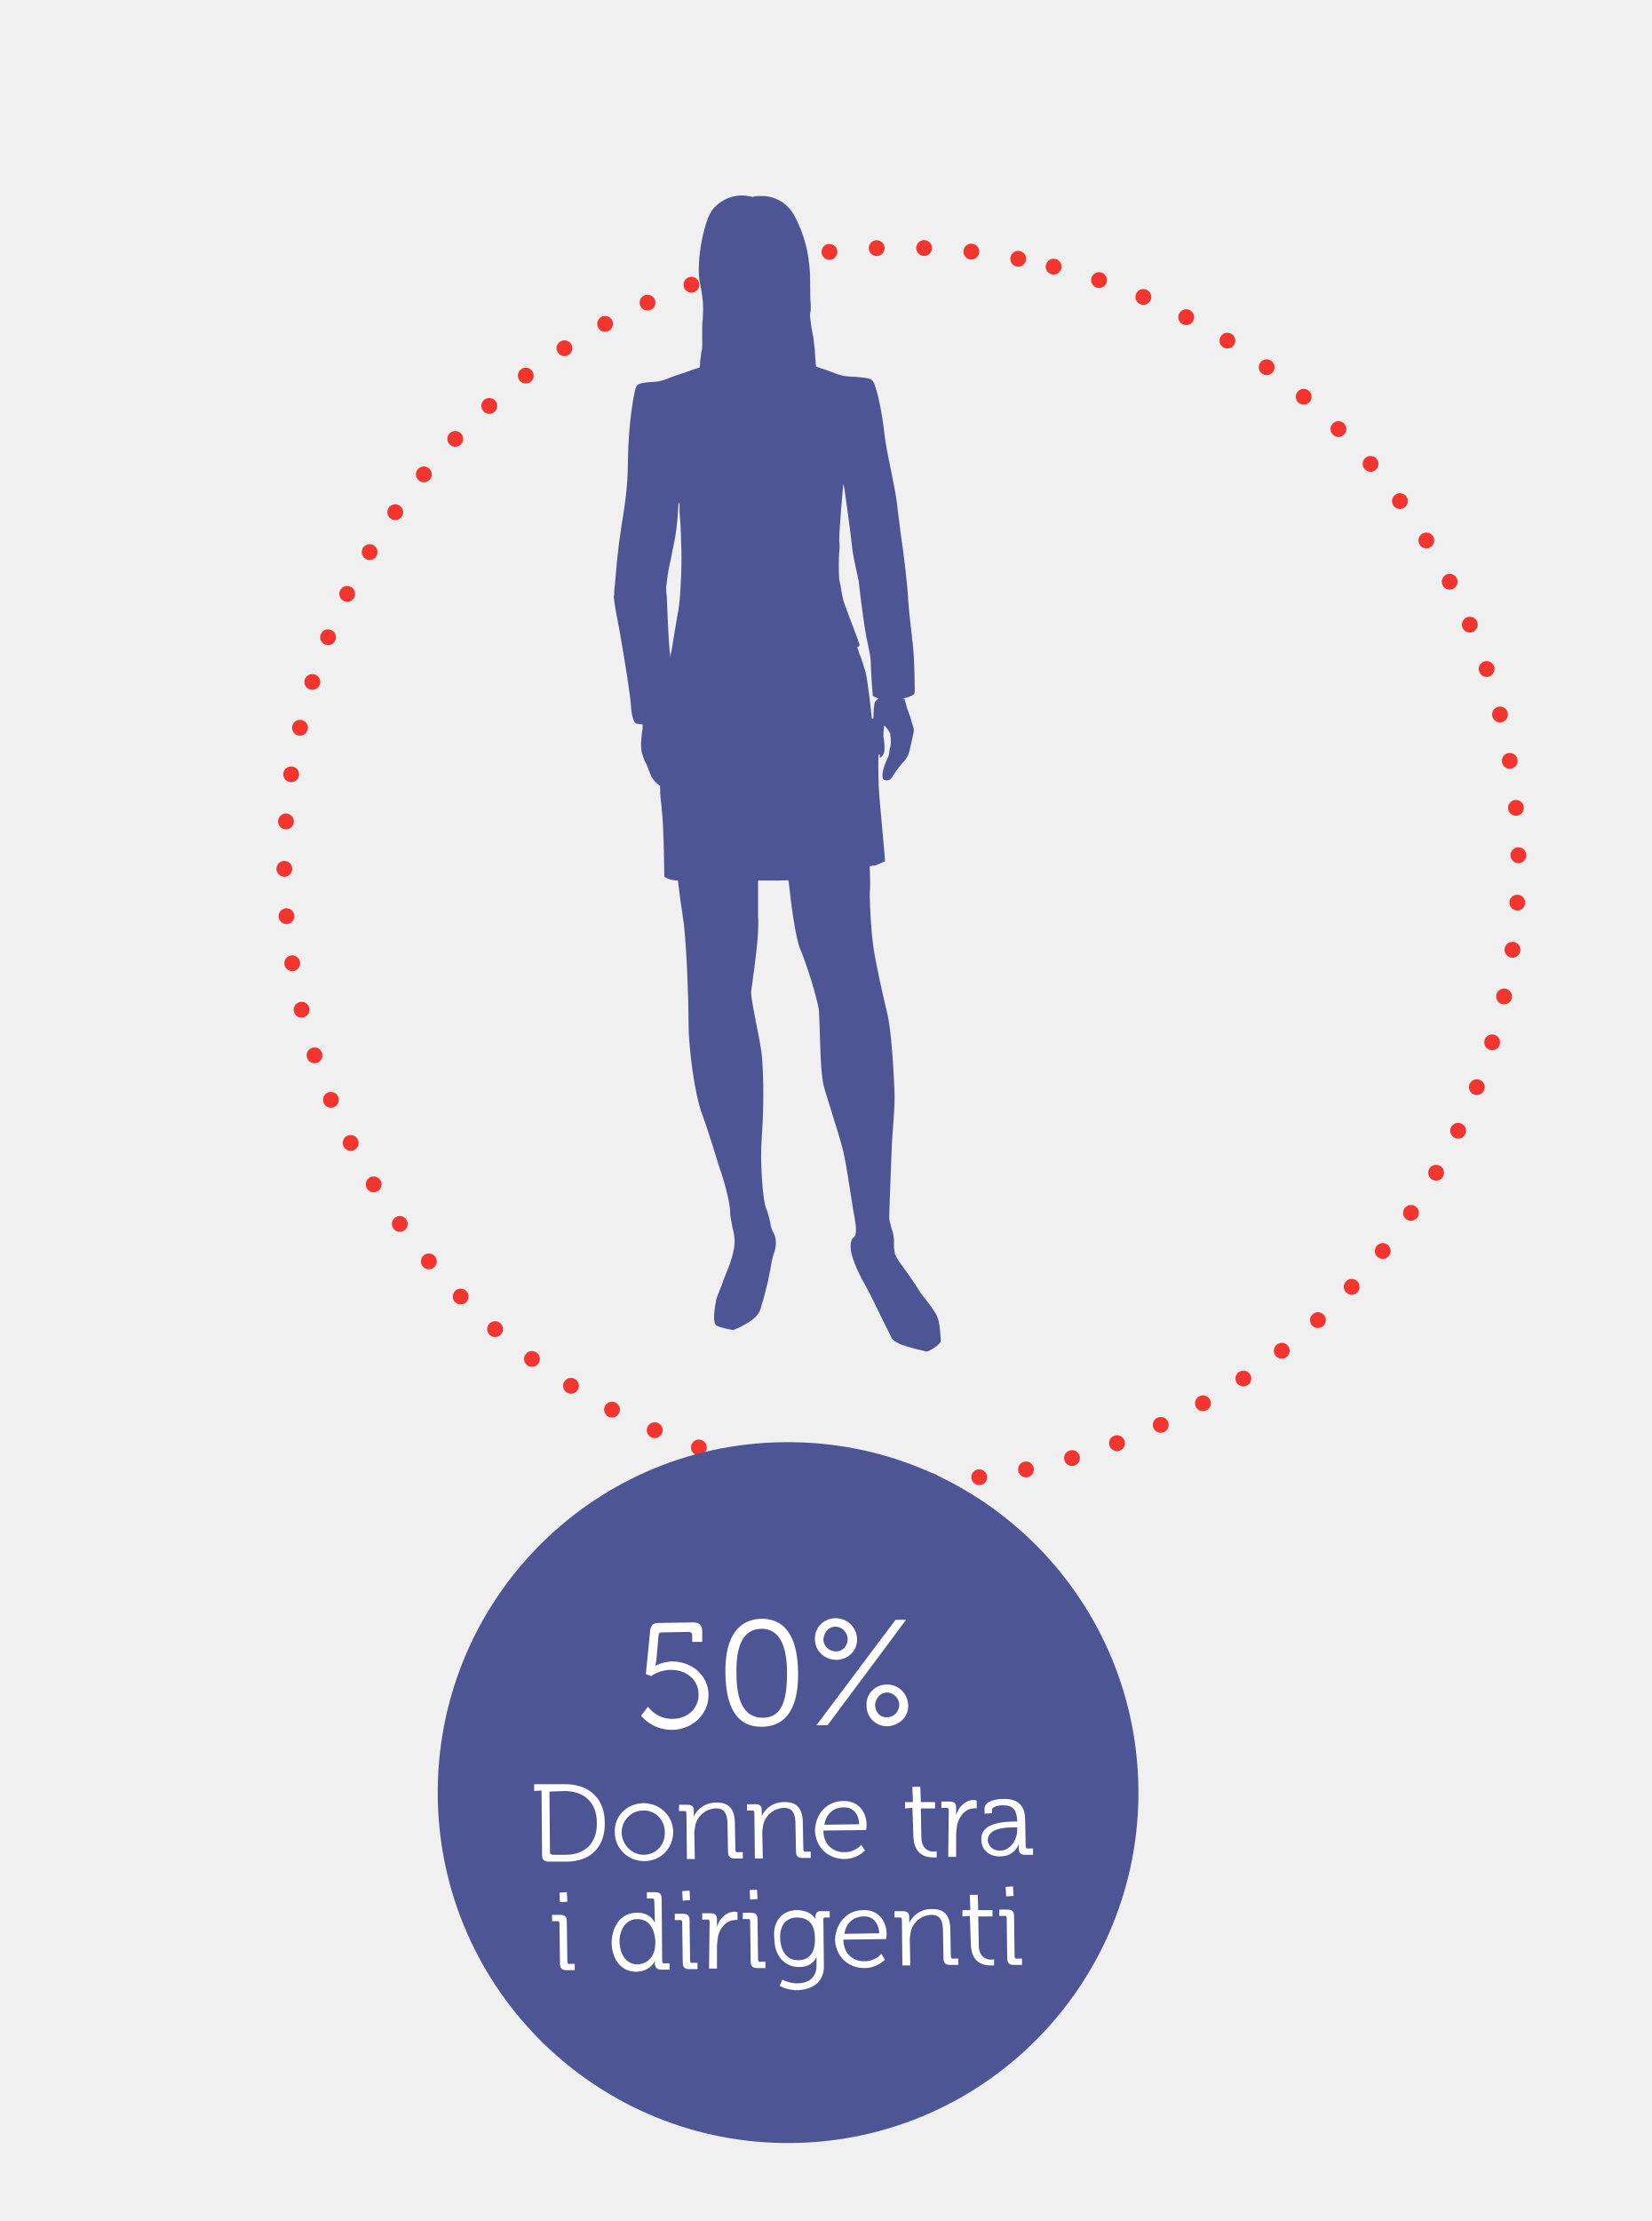
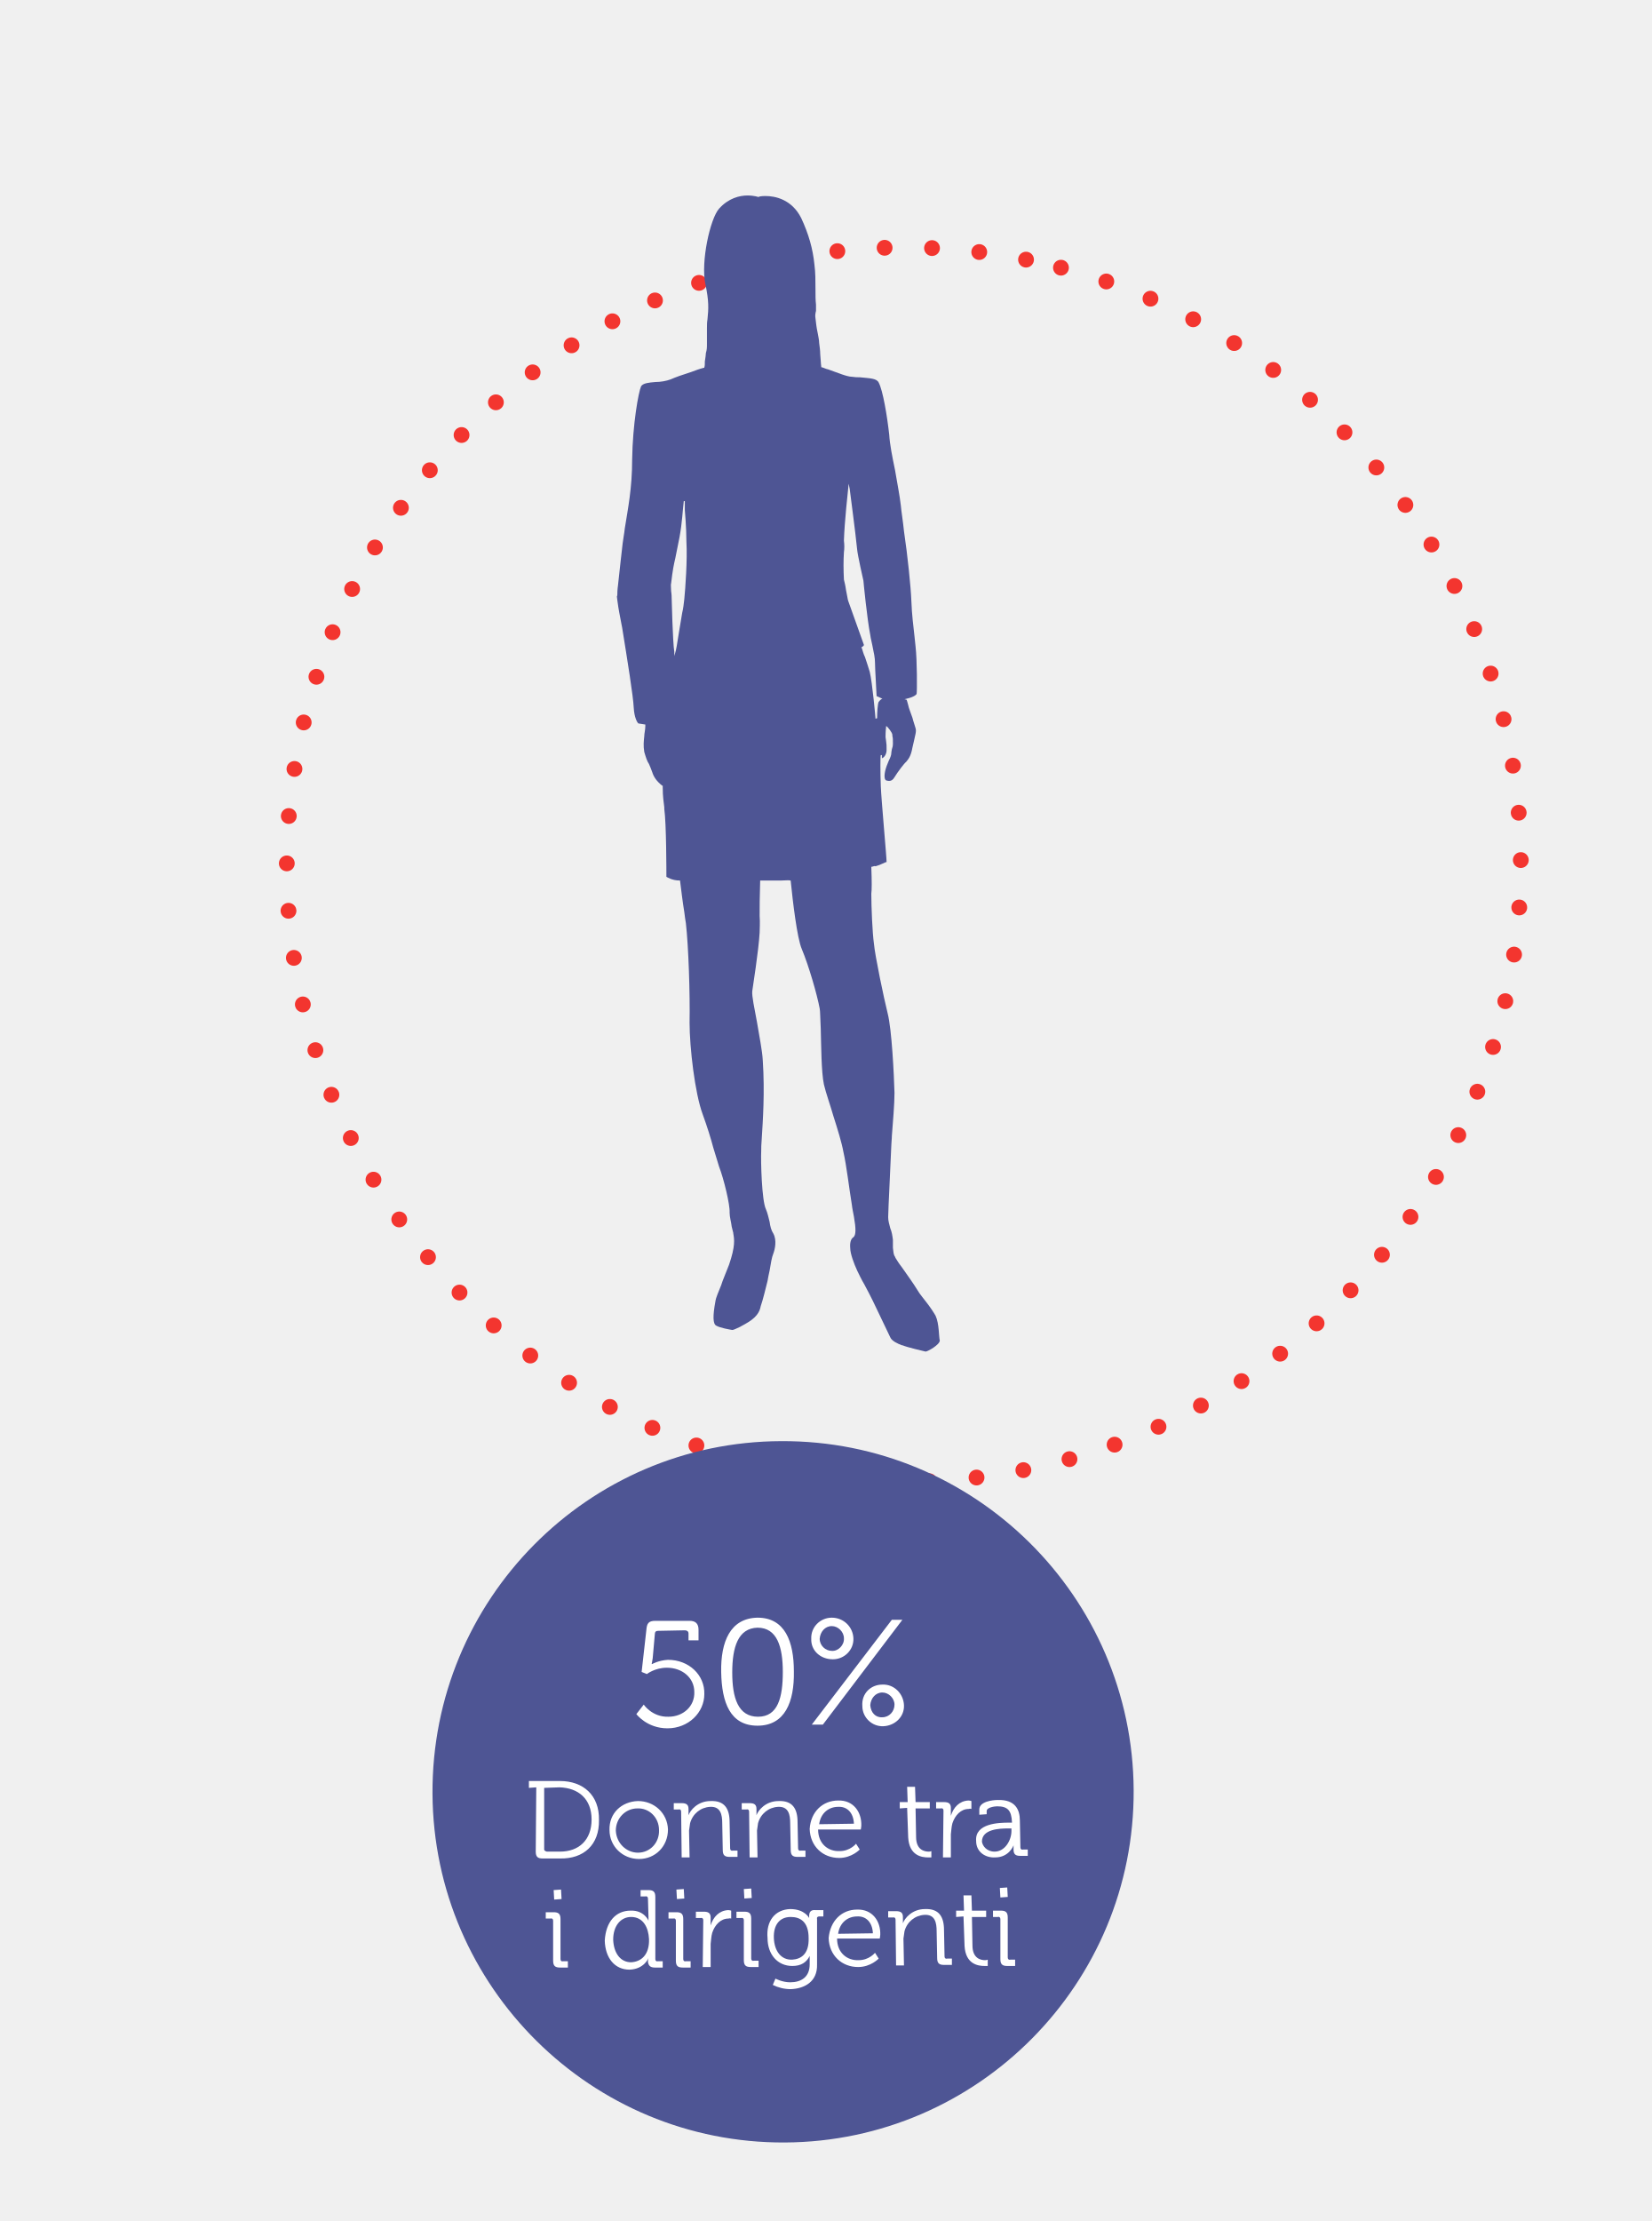
- <svg xmlns="http://www.w3.org/2000/svg" version="1.1" baseProfile="basic" id="Livello_1" x="0px" y="0px" viewBox="0 0 313.5 421.5" xml:space="preserve">
-   <style type="text/css">
- 	.st0{fill:none;stroke:#F3352F;stroke-width:3;stroke-linecap:round;stroke-miterlimit:10;stroke-dasharray:0,9;}
- 	.st1{fill:#4E5594;}
- 	.st2{fill:#FFFFFF;}
- </style>
-   <path class="st0" d="M200,50.6c62.7,16,100.6,79.7,84.6,142.4S205,293.6,142.3,277.6S41.7,198.1,57.6,135.4S137.3,34.7,200,50.6z" />
-   <path class="st1" d="M148.7,273.7c36.7-0.5,66.9,28.9,67.4,65.6s-28.9,66.9-65.6,67.4c-36.7,0.5-66.9-28.9-67.4-65.6  C82.6,304.3,112,274.1,148.7,273.7z" />
-   <path class="st1" d="M177.8,249.6c-0.4-0.7-1-1.6-1.7-2.5c-0.6-0.8-1.3-1.6-1.7-2.3c-0.8-1.3-1.8-2.7-3-4.4  c-0.7-0.9-0.9-1.3-1.1-1.6c-0.1-0.1-0.1-0.2-0.2-0.4c-0.3-0.4-0.3-0.9-0.4-1.7c0-0.4,0-0.8,0-1.5c-0.1-0.8-0.2-1.5-0.5-2.2  c-0.2-0.8-0.4-1.4-0.4-2.1c0-1.3,0.4-10.8,0.5-13.7c0-0.5,0.1-1.1,0.1-1.7c0.2-2.7,0.5-6,0.4-8.2c-0.1-3.4-0.6-12-1.4-15.1  c-0.7-2.8-2.5-10.9-2.7-13.2c-0.3-2.1-0.6-7-0.6-9.5c0.1-0.7,0.1-2.4,0-5l0-0.1l0.1,0c0.3-0.1,0.6-0.2,0.7-0.1  c1.1-0.3,1.8-0.8,2.1-0.8c0-1-1.1-11.8-1.2-14.4c-0.1-2.6-0.1-5.8,0-5.9l0.2,0l0,0.6c0.4-0.1,0.9-0.7,0.9-1.6c0-0.8,0-1.1-0.1-1.7  c0-0.2-0.1-0.5-0.1-0.8c0-1,0.1-1.8,0.1-1.8l0-0.2l0.2,0.1c0.1,0.1,1,1.1,1,1.6c0,0.1,0,0.2,0,0.2c0.1,0.3,0.1,0.7,0.1,1.4  c0,0.5-0.1,0.8-0.2,1.1c0,0.2-0.1,0.4-0.1,0.7c0,0.4-0.2,0.9-0.5,1.5c-0.1,0.3-0.3,0.7-0.4,1c-0.5,1.4-0.5,2.5-0.1,2.7  c0.3,0.1,0.5,0.1,0.6,0.1c0.4,0,0.7-0.2,1-0.7c0.6-1,1.9-2.7,2.2-2.9c0.4-0.5,0.9-1,1.2-2.7c0.1-0.5,0.2-0.9,0.3-1.3  c0.2-1,0.5-1.8,0.3-2.4c-0.1-0.4-0.4-1.2-0.6-2c-0.3-0.9-0.7-1.8-0.8-2.4c-0.2-0.8-0.3-1-0.3-1l-0.4-0.1l0.4-0.1l0,0  c1.3-0.3,1.8-0.7,1.9-0.9c0.1-0.5,0-6.4-0.3-9c0-0.6-0.2-1.3-0.2-1.9c-0.2-1.9-0.5-4-0.7-6.8c-0.1-2.6-0.8-8.5-1.5-13.2  c-0.2-2-0.5-3.7-0.6-4.9c-0.2-1.8-0.7-4.3-1.2-6.7s-1-4.9-1.2-6.7c-0.4-3.6-1.3-8.4-2.1-9.9c-0.4-0.8-1.6-0.8-3.6-1  c-0.5,0-0.9,0-1.5-0.1c-0.9,0-2.8-0.8-4.5-1.4c-0.5-0.1-0.8-0.3-1.2-0.4l-0.1,0l0-0.1c-0.1-0.7-0.1-1.5-0.2-2.4  c0-0.6-0.1-1.4-0.2-2.1c0-0.6-0.2-1.4-0.3-2c-0.2-0.9-0.3-1.8-0.4-2.7c-0.1-0.5,0-1,0.1-1.4c0-0.4,0-0.8,0-1.2  c-0.1-0.8-0.1-1.8-0.1-3c0-1.5,0-3.1-0.2-4.6c-0.3-3-1.1-5.8-2.6-8.8c-1.8-3.6-5-4.2-6.8-4.1c-0.8,0-1.3,0.1-1.3,0.2l0,0l0,0  c0,0-0.8-0.3-2.1-0.3c-1.5,0-3.6,0.5-5.4,2.5c-1.7,1.9-3.4,10.1-2.5,14.3c0.7,3.3,0.6,4.7,0.5,6.7c-0.1,0.6-0.1,1.1-0.1,1.8  c0,1.3,0,2.2,0,2.8c0,0.8,0,1.1-0.2,1.8c0,0.2-0.1,1-0.2,1.6c0,0.5,0,0.9-0.1,1.1l0,0.1l-0.1,0c-0.8,0.2-1.6,0.5-2.4,0.8  c-1.6,0.5-3,1-3.9,1.4c-0.8,0.3-1.9,0.5-2.9,0.5c-1.2,0.1-2.3,0.2-2.7,0.8c-0.5,1.1-1.5,7.2-1.6,13.9c0,5.5-0.7,9.3-1.3,13.1  c-0.1,1-0.3,1.9-0.4,2.8c-0.3,2.5-0.5,4.5-0.8,8.1c0,0.1-0.1,0.6-0.1,1c0,0.5,0,0.9-0.1,1l0.1,0.8c0.2,1.6,0.5,3,0.8,4.6l0.1,0.5  c1.1,6.2,2.2,13,2.3,15.2c0.1,1.9,0.7,2.9,0.9,3l1.3,0.2l0,0.1c0,0.1,0,0.2,0,0.2c0,0.7-0.2,1.4-0.2,1.9c-0.1,1-0.2,1.8,0,3  c0.3,1,0.5,1.7,0.9,2.3c0.2,0.5,0.4,0.9,0.6,1.5c0.3,1,0.9,1.8,1.9,2.6l0.1,0l0,0.1c0,2.3,0.2,2.9,0.3,4l0,0.3  c0.4,2.8,0.5,12.1,0.5,12.9c0.2,0.1,1.1,0.7,2.5,0.7l0.1,0l0,0.1c0.2,1.6,0.5,4.1,0.8,5.9c0.1,0.8,0.2,1.6,0.3,2.1  c0.5,4.4,0.9,13.4,0.9,18.9c0,4.6,1.1,13.4,2.6,17.4c0.8,2.2,1.5,4.4,2.1,6.3c0.4,1.3,0.8,2.6,1.1,3.6c0.9,2.3,2.2,7.3,2.1,8.7  c0,0.9,0.3,1.8,0.4,2.7c0.1,0.4,0.2,0.8,0.3,1.2l0,0.1c0.2,1.1,0.4,2.4-0.8,5.9c-0.6,1.6-1.2,2.9-1.5,3.9c-0.5,1.3-1,2.3-1.1,3.1  c-0.5,2.7-0.5,4.3,0.2,4.6c0.7,0.4,2.4,0.7,3,0.8l0,0c0.3,0,0.8-0.3,1.5-0.6c0.2-0.1,0.5-0.3,0.9-0.5c2.2-1.2,2.8-2.3,3-3.4  c0.4-1.1,1-3.6,1.3-4.8c0.1-0.5,0.2-1.2,0.4-2c0.2-1.2,0.4-2.5,0.7-3.2c0.3-0.8,0.7-2.5,0-3.8c-0.4-0.6-0.6-1.4-0.7-2.2  c-0.2-0.8-0.4-1.7-0.7-2.4c-0.8-1.6-1.1-9.2-1-11.1c0-0.5,0-1.2,0.1-2.3c0.2-3.2,0.5-8.8,0.1-14.8c-0.1-2-0.7-4.8-1.2-7.3  c-0.5-2.7-1-5-0.9-5.9c0.1-0.8,1.1-7.6,1.3-11.1c0-0.8,0.1-1.8,0-3.2c0-1.6,0-3.7,0-6.6l0-0.1l0.1,0c0.3,0,1.1,0,2.1,0  c0.6,0,1.2,0,1.9,0c0.8,0,1.4-0.1,1.6,0l0.1,0l0,0.1c0.4,3.9,1.3,10.8,2.2,12.9c1.3,3.1,3,8.6,3.5,11.3c0.1,0.4,0.1,2,0.2,3.8  c0.1,3.4,0.2,8.2,0.7,10.6c0.4,1.7,1.2,3.9,1.8,6c0.8,2.5,1.6,5.1,2,6.8c0.6,2.6,1.2,7,1.7,10c0.1,0.9,0.3,1.7,0.4,2.3  c0.4,2.3,0.4,3.5-0.1,3.9c-0.5,0.3-0.7,1.1-0.6,2.1c0,1,0.7,2.9,1.3,4.2c0.3,0.6,0.8,1.7,1.4,2.7c0.6,1.1,1.2,2.3,1.6,3.1  c0.8,1.7,3,6.1,3.4,6.9c0.3,0.7,1.4,1.2,2.2,1.5l0.1,0c0.9,0.4,4,1.1,4.4,1.2l0,0c0.4,0,2.7-1.3,2.7-2.1  C178.5,253.6,178.5,251.1,177.8,249.6z M127.2,124.1c-0.3-1.8-0.6-10.2-0.6-10.2c0-0.1,0-0.7-0.1-1.3c0-0.6-0.1-1.3,0-1.5  c0.3-2.6,0.5-3.5,0.8-4.8c0.2-0.9,0.4-2.1,0.8-4c0.5-2.7,0.6-5.2,0.7-6.8l0.2,0l0,1.7c0,0,0.3,3.4,0.3,6c0.2,3.4-0.1,8.9-0.3,10.9  c-0.1,0.9-0.2,1.8-0.4,2.6c-0.2,1.2-0.4,2.4-0.6,3.6c-0.3,2-0.6,3.7-0.7,3.9l-0.2,0.7L127.2,124.1z M165.5,136.4  c0-0.1-0.7-6.9-1.2-8.9c-0.3-1-0.6-1.9-0.9-2.8c-0.3-0.6-0.4-1.1-0.6-1.7l-0.1-0.1l0.1-0.1c0.2-0.1,0.4-0.3,0.4-0.4  c-0.2-0.7-2.5-6.6-3.1-8.4c-0.1-0.3-0.2-1.1-0.4-2c-0.1-0.8-0.3-1.6-0.4-2c-0.1-1.9-0.1-3.6,0-5.2c0.1-0.7,0.1-1.4,0-2.2  c0.1-3.5,0.7-9.8,0.7-9.8l0.1-1l0.2,1c0,0.1,1.2,8.3,1.5,11.4c0.1,1.2,1.2,6,1.2,6c0,0.1,0.8,7.3,1.4,10.3c0.1,0.8,0.3,1.4,0.4,2  c0.3,1.5,0.5,2.3,0.5,3.3c0,1.2,0.3,5.7,0.4,6.3l1.1,0.5l-0.2,0.1c0,0-0.2,0.1-0.5,0.5c-0.2,0.3-0.3,2.1-0.3,3.1L165.5,136.4z" />
-   <g>
-     <path class="st2" d="M123,323.9c0,0,1.6,2.4,4.7,2.3c2.8,0,5-2,4.9-4.7c0-2.7-2.3-4.6-5.2-4.6c-2.3,0-3.8,1.2-3.8,1.2l-1-0.4l0.8-8   c0.1-1.2,0.4-1.7,1.7-1.7l6.5-0.1c1.1,0,1.7,0.5,1.7,1.7l0,2l-1.9,0l0-1.3c0-0.4-0.3-0.6-0.7-0.6l-5.1,0.1c-0.4,0-0.6,0.2-0.6,0.7   l-0.4,4.5c-0.1,0.7-0.2,1.1-0.2,1.1l0.1,0c0,0,1.2-0.7,3-0.8c4,0,7,2.8,7,6.4c0,3.5-2.9,6.5-6.9,6.6c-3.9,0-5.9-2.7-5.9-2.7   L123,323.9z" />
-     <path class="st2" d="M137.7,317.6c-0.1-5.7,1.6-10.2,6.8-10.4c5.2,0,6.9,4.4,7,10.1c0.1,5.8-1.6,10.3-6.8,10.4   S137.8,323.4,137.7,317.6z M149.4,317.5c0-4.8-1.2-8.4-4.9-8.4c-3.7,0.1-4.8,3.7-4.7,8.5c0,4.8,1.2,8.4,5,8.4   C148.6,326,149.4,322.3,149.4,317.5z" />
-     <path class="st2" d="M154.7,311.1c-0.1-2.2,1.7-4,3.9-4c2.2,0,4,1.7,4.1,3.9c0.1,2.2-1.7,4-3.9,4   C156.5,315,154.7,313.3,154.7,311.1z M170,307.4l2,0l-14.9,20l-2.1,0L170,307.4z M160.9,311c0-1.2-1.1-2.3-2.3-2.3   c-1.3,0-2.2,1.1-2.3,2.4c0,1.3,1.1,2.3,2.3,2.3C159.9,313.5,161,312.3,160.9,311z M168.3,319.7c2.2-0.1,4,1.7,4.1,3.9   c0.1,2.2-1.7,3.9-3.9,4s-4-1.7-4-3.8C164.3,321.5,166.1,319.7,168.3,319.7z M168.4,325.9c1.3,0,2.3-1.1,2.3-2.4   c0-1.2-1.1-2.3-2.3-2.3c-1.3,0-2.2,1.1-2.3,2.4C166.2,325,167.1,326,168.4,325.9z" />
-     <path class="st2" d="M102.8,339.8l-1.4,0.1l0-1.3l5.9,0c4.4,0,7.5,2.6,7.5,7.3c0.1,4.7-2.8,7.4-7.3,7.4l-3.3,0   c-0.9,0-1.3-0.3-1.3-1.3L102.8,339.8z M104.9,352l2.5,0c3.6,0,6-2.2,5.9-6.1c0-3.9-2.5-6-6.1-6l-2.9,0.1l0.1,11.7   C104.4,351.8,104.6,351.9,104.9,352z" />
-     <path class="st2" d="M122.1,342.2c3.1,0,5.6,2.3,5.7,5.4c0,3.2-2.4,5.6-5.5,5.6c-3.1,0-5.6-2.4-5.6-5.5   C116.6,344.6,119,342.3,122.1,342.2z M122.2,352c2.3,0,4.1-1.9,4-4.3c0-2.4-1.9-4.2-4.1-4.1c-2.3,0-4.1,1.9-4.1,4.2   C118.1,350.2,120,352,122.2,352z" />
-     <path class="st2" d="M130.3,344.1c0-0.3-0.2-0.5-0.5-0.4l-0.9,0l0-1.2l1.5,0c0.9,0,1.3,0.3,1.3,1.1l0,0.5c0,0.4,0,0.7,0,0.7l0,0   c0.3-0.9,1.7-2.7,4.2-2.7c2.6-0.1,3.6,1.4,3.6,4l0.1,5c0,0.3,0.2,0.5,0.5,0.4l0.9,0l0,1.2l-1.5,0c-0.9,0-1.3-0.3-1.3-1.3l-0.1-5.1   c0-1.6-0.3-3.2-2.3-3.1c-1.8,0.1-3.3,1.3-3.8,3.1c-0.1,0.5-0.1,0.9-0.2,1.4l0.1,5.1l-1.5,0L130.3,344.1z" />
-     <path class="st2" d="M143.2,344c0-0.3-0.2-0.5-0.5-0.4l-0.9,0l0-1.2l1.5,0c0.9,0,1.3,0.3,1.3,1.1l0,0.5c0,0.4,0,0.7,0,0.7l0,0   c0.3-0.9,1.7-2.7,4.2-2.7c2.6-0.1,3.6,1.4,3.6,4l0.1,5c0,0.3,0.2,0.5,0.5,0.4l0.9,0l0,1.2l-1.5,0c-0.9,0-1.3-0.3-1.3-1.3l-0.1-5.1   c0-1.6-0.3-3.2-2.3-3.1c-1.8,0.1-3.3,1.3-3.8,3.1c-0.1,0.5-0.1,0.9-0.2,1.4l0.1,5.1l-1.5,0L143.2,344z" />
-     <path class="st2" d="M160.1,341.8c2.9-0.1,4.5,2.2,4.4,4.8c0,0.2-0.1,0.7-0.1,0.7l-8.1,0.1c0,2.7,1.9,4.2,4.1,4.1   c2,0,3.1-1.4,3.1-1.4l0.7,1.1c0,0-1.5,1.6-3.9,1.6c-3.1,0-5.5-2.2-5.6-5.5C154.9,343.9,157.2,341.8,160.1,341.8z M163.1,346.2   c-0.1-2.2-1.4-3.3-3-3.2c-1.7,0-3.3,1.1-3.6,3.3L163.1,346.2z" />
-     <path class="st2" d="M173.2,343.1l-1.4,0.1l0-1.2l1.5,0l-0.1-2.9l1.5,0l0.1,2.9l2.7,0l0,1.2l-2.7,0l0.1,5.4c0,2.5,1.6,2.8,2.4,2.8   c0.3,0,0.5-0.1,0.5-0.1l0,1.2c0,0-0.2,0-0.6,0c-1.2,0-3.6-0.3-3.8-3.8L173.2,343.1z" />
-     <path class="st2" d="M180.1,343.5c0-0.3-0.2-0.5-0.5-0.4l-0.9,0l0-1.2l1.5,0c0.9,0,1.3,0.3,1.3,1.1l0,0.7c0,0.4,0,0.8,0,0.8l0,0   c0.5-1.6,1.6-2.8,3.3-2.9c0.3,0,0.6,0.1,0.6,0.1l0,1.5c0,0-0.3-0.1-0.5,0c-1.5,0-2.6,1.2-3.1,2.7c-0.2,0.7-0.2,1.4-0.3,2.1l0,4.4   l-1.5,0L180.1,343.5z" />
-     <path class="st2" d="M192.5,345.7l0.6,0l0-0.1c-0.1-2.2-0.8-3-2.8-3c-0.5,0-2,0.2-2,0.9l0,0.6l-1.4,0.1l0-1c0-1.5,2.5-1.8,3.5-1.8   c3.3-0.1,4.2,1.8,4.2,3.9l0.1,5.1c0,0.3,0.2,0.5,0.5,0.4l0.9,0l0,1.2l-1.5,0c-0.9,0-1.2-0.4-1.2-1.2c0-0.4,0-0.8,0-0.8l0,0   c0,0-0.8,2.3-3.5,2.3c-1.8,0.1-3.6-1-3.6-3.1C186,345.9,190.7,345.7,192.5,345.7z M189.9,351.2c2,0,3.2-2.2,3.2-3.9l0-0.5l-0.6,0   c-1.6,0-5,0.1-5,2.5C187.6,350.2,188.4,351.3,189.9,351.2z" />
-     <path class="st2" d="M106.2,365c0-0.3-0.2-0.5-0.5-0.4l-0.9,0l0-1.2l1.5,0c0.9,0,1.3,0.3,1.3,1.3l0.1,7.6c0,0.3,0.2,0.5,0.5,0.4   l0.9,0l0,1.2l-1.5,0c-0.9,0-1.3-0.3-1.3-1.3L106.2,365z M106.2,359.2l1.4-0.1l0.1,1.8l-1.4,0.1L106.2,359.2z" />
-     <path class="st2" d="M120.9,363c2.6-0.1,3.4,1.9,3.4,1.9l0,0c0,0,0-0.3,0-0.8l-0.1-3.4c0-0.3-0.2-0.5-0.5-0.4l-0.9,0l0-1.2l1.5,0   c0.9,0,1.3,0.3,1.3,1.3l0.1,11.8c0,0.3,0.2,0.5,0.5,0.4l0.9,0l0,1.2l-1.5,0c-0.9,0-1.2-0.4-1.3-1.1c0-0.4,0.1-0.7,0.1-0.7l0,0   c0,0-0.8,2.1-3.6,2.2c-2.8,0-4.6-2.2-4.7-5.5C116.2,365.2,118.1,363,120.9,363z M124.4,368.4c-0.1-2.2-1.1-4.2-3.4-4.2   c-1.9,0-3.4,1.6-3.4,4.3c0.1,2.6,1.4,4.3,3.4,4.3C122.9,372.7,124.5,371.4,124.4,368.4z" />
-     <path class="st2" d="M129.5,364.8c0-0.3-0.2-0.5-0.5-0.4l-0.9,0l0-1.2l1.5,0c0.9,0,1.3,0.3,1.3,1.3l0.1,7.6c0,0.3,0.2,0.5,0.5,0.4   l0.9,0l0,1.2l-1.5,0c-0.9,0-1.3-0.3-1.3-1.3L129.5,364.8z M129.5,358.9l1.4-0.1l0.1,1.8l-1.4,0.1L129.5,358.9z" />
-     <path class="st2" d="M134.7,364.7c0-0.3-0.2-0.5-0.5-0.4l-0.9,0l0-1.2l1.5,0c0.9,0,1.3,0.3,1.3,1.1l0,0.7c0,0.4,0,0.8,0,0.8l0,0   c0.5-1.6,1.6-2.8,3.3-2.9c0.3,0,0.6,0.1,0.6,0.1l0,1.5c0,0-0.3-0.1-0.5,0c-1.5,0-2.6,1.2-3.1,2.7c-0.2,0.7-0.2,1.4-0.3,2.1l0,4.4   l-1.5,0L134.7,364.7z" />
-     <path class="st2" d="M142.4,364.6c0-0.3-0.2-0.5-0.5-0.4l-0.9,0l0-1.2l1.5,0c0.9,0,1.3,0.3,1.3,1.3l0.1,7.6c0,0.3,0.2,0.5,0.5,0.4   l0.9,0l0,1.2l-1.5,0c-0.9,0-1.3-0.3-1.3-1.3L142.4,364.6z M142.3,358.7l1.4-0.1l0.1,1.8l-1.4,0.1L142.3,358.7z" />
-     <path class="st2" d="M151.2,362.5c2.8,0,3.6,1.7,3.6,1.7l0,0c0,0,0-0.2,0-0.4c0-0.7,0.3-1.2,1.2-1.1l1.5,0l0,1.2l-0.8,0   c-0.3,0-0.5,0.2-0.4,0.5l0.1,8.6c0.1,3.3-2.4,4.6-5,4.7c-1.2,0-2.4-0.3-3.4-0.8l0.5-1.2c0,0,1.3,0.7,2.8,0.7c2.1,0,3.7-1,3.7-3.4   l0-0.9c0-0.4,0-0.7,0-0.7l0,0c-0.6,1.2-1.6,1.9-3.3,1.9c-2.8,0-4.7-2.2-4.7-5.3C146.6,364.8,148.3,362.6,151.2,362.5z M154.7,367.9   c0-3.1-1.6-4-3.4-4c-2.1,0-3.3,1.5-3.2,4c0.1,2.5,1.4,4.2,3.5,4.1C153.2,372,154.8,371,154.7,367.9z" />
-     <path class="st2" d="M163.9,362.5c2.9-0.1,4.5,2.2,4.4,4.8c0,0.2-0.1,0.7-0.1,0.7l-8.1,0.1c0,2.7,1.9,4.2,4.1,4.1   c2,0,3.1-1.4,3.1-1.4l0.7,1.1c0,0-1.5,1.6-3.9,1.6c-3.1,0-5.5-2.2-5.6-5.5C158.8,364.6,161,362.5,163.9,362.5z M166.9,366.9   c-0.1-2.2-1.4-3.3-3-3.2c-1.7,0-3.3,1.1-3.6,3.3L166.9,366.9z" />
-     <path class="st2" d="M171.2,364.3c0-0.3-0.2-0.5-0.5-0.4l-0.9,0l0-1.2l1.5,0c0.9,0,1.3,0.3,1.3,1.1l0,0.5c0,0.4,0,0.7,0,0.7l0,0   c0.3-0.9,1.7-2.7,4.2-2.7c2.6-0.1,3.6,1.4,3.6,4l0.1,5c0,0.3,0.2,0.5,0.5,0.4l0.9,0l0,1.2l-1.5,0c-0.9,0-1.3-0.3-1.3-1.3l-0.1-5.1   c0-1.6-0.3-3.2-2.3-3.1c-1.8,0.1-3.3,1.3-3.8,3.1c-0.1,0.5-0.1,0.9-0.2,1.4l0.1,5.1l-1.5,0L171.2,364.3z" />
-     <path class="st2" d="M184.1,363.6l-1.4,0.1l0-1.2l1.5,0l-0.1-2.9l1.5,0l0.1,2.9l2.7,0l0,1.2l-2.7,0l0.1,5.4c0,2.5,1.6,2.8,2.4,2.8   c0.3,0,0.5-0.1,0.5-0.1l0,1.2c0,0-0.2,0-0.6,0c-1.2,0-3.6-0.3-3.8-3.8L184.1,363.6z" />
-     <path class="st2" d="M191.1,364c0-0.3-0.2-0.5-0.5-0.4l-0.9,0l0-1.2l1.5,0c0.9,0,1.3,0.3,1.3,1.3l0.1,7.6c0,0.3,0.2,0.5,0.5,0.4   l0.9,0l0,1.2l-1.5,0c-0.9,0-1.3-0.3-1.3-1.3L191.1,364z M190.9,358.1l1.4-0.1l0.1,1.8l-1.4,0.1L190.9,358.1z" />
-   </g>
+ <svg xmlns="http://www.w3.org/2000/svg" baseProfile="basic" viewBox="0 0 313.5 421.5">
+   <style type="text/css">.st0{fill:none;stroke:#F3352F;stroke-width:3;stroke-linecap:round;stroke-miterlimit:10;stroke-dasharray:0,9;} .st1{fill:#4E5594;} .st2{fill:#FFFFFF;}</style>
+   <path class="st0" d="M201.4 50.8c62.6 16.5 99.9 80.5 83.4 143.1-16.5 62.6-80.4 99.9-143 83.4-62.5-16.5-99.9-80.3-83.5-142.8s80.5-100.1 143.1-83.7z" />
+   <path class="st1" d="M148.3 273.5c36.7-.2 66.7 29.5 66.9 66.2s-29.5 66.7-66.2 66.9c-36.7.2-66.7-29.5-66.9-66.2-.2-36.8 29.5-66.8 66.2-66.9zM177.6 249.7c-.4-.7-1-1.6-1.7-2.5-.6-.8-1.3-1.6-1.7-2.3-.8-1.3-1.8-2.7-3-4.4-.7-.9-.9-1.3-1.1-1.6-.1-.1-.1-.2-.2-.4-.3-.4-.3-.9-.4-1.7v-1.5c-.1-.8-.2-1.5-.5-2.2-.2-.8-.4-1.4-.4-2.1 0-1.3.5-10.8.6-13.7 0-.5.1-1.1.1-1.7.2-2.7.5-6 .5-8.2-.1-3.4-.5-12-1.3-15.1-.7-2.8-2.4-10.9-2.6-13.2-.3-2.1-.5-7-.5-9.5.1-.7.1-2.4 0-5v-.1h.1c.3-.1.6-.2.7-.1 1.1-.3 1.8-.8 2.1-.8 0-1-1-11.8-1.1-14.4-.1-2.6-.1-5.8 0-5.9h.2v.6c.4-.1.9-.7.9-1.6 0-.8 0-1.1-.1-1.7 0-.2-.1-.5-.1-.8 0-1 .1-1.8.1-1.8v-.2l.2.1c.1.1 1 1.1 1 1.6v.2c.1.3.1.7.1 1.4 0 .5-.1.8-.2 1.1 0 .2-.1.4-.1.7 0 .4-.2.9-.5 1.5l-.4 1c-.5 1.4-.5 2.5-.1 2.7.3.1.5.1.6.1.4 0 .7-.2 1-.7.6-1 1.9-2.7 2.2-2.9.4-.5.9-1 1.2-2.7.1-.5.2-.9.3-1.3.2-1 .5-1.8.3-2.4-.1-.4-.4-1.2-.6-2-.3-.9-.7-1.8-.8-2.4-.2-.8-.3-1-.3-1l-.4-.1.4-.1c1.3-.3 1.8-.7 1.9-.9.1-.5.1-6.4-.2-9l-.2-1.9c-.2-1.9-.5-4-.6-6.8-.1-2.6-.7-8.5-1.4-13.2-.2-2-.5-3.7-.6-4.9-.2-1.8-.7-4.3-1.1-6.7-.5-2.4-1-4.9-1.1-6.7-.4-3.6-1.2-8.4-2-9.9-.4-.8-1.6-.8-3.6-1-.5 0-.9 0-1.5-.1-.9 0-2.8-.8-4.5-1.4-.5-.1-.8-.3-1.2-.4h-.1v-.1c-.1-.7-.1-1.5-.2-2.4 0-.6-.1-1.4-.2-2.1 0-.6-.2-1.4-.3-2-.2-.9-.3-1.8-.4-2.7-.1-.5 0-1 .1-1.4v-1.2c-.1-.8-.1-1.8-.1-3 0-1.5 0-3.1-.2-4.6-.3-3-1.1-5.8-2.5-8.8-1.8-3.6-5-4.2-6.8-4.2-.8 0-1.3.1-1.3.2 0 0-.8-.3-2.1-.3-1.5 0-3.6.5-5.4 2.5-1.7 1.9-3.5 10.1-2.6 14.3.7 3.3.6 4.7.4 6.7-.1.6-.1 1.1-.1 1.8v2.8c0 .8 0 1.1-.2 1.8 0 .2-.1 1-.2 1.6 0 .5 0 .9-.1 1.1v.1h-.1c-.8.2-1.6.5-2.4.8-1.6.5-3 1-3.9 1.4-.8.3-1.9.5-2.9.5-1.2.1-2.3.2-2.7.8-.5 1.1-1.6 7.2-1.7 13.9 0 5.5-.8 9.3-1.4 13.1-.1 1-.3 1.9-.4 2.8-.3 2.5-.5 4.5-.9 8.1 0 .1-.1.6-.1 1 0 .5 0 .9-.1 1l.1.8c.2 1.6.5 3 .8 4.6l.1.5c1 6.2 2.1 13 2.2 15.2.1 1.9.7 2.9.9 3l1.3.2v.3c0 .7-.2 1.4-.2 1.9-.1 1-.2 1.8 0 3 .3 1 .5 1.7.9 2.3.2.5.4.9.6 1.5.3 1 .9 1.8 1.9 2.6h.1v.1c0 2.3.2 2.9.3 4v.3c.4 2.8.4 12.1.4 12.9.2.1 1.1.7 2.5.7h.1v.1c.2 1.6.5 4.1.8 5.9.1.8.2 1.6.3 2.1.5 4.4.8 13.4.7 18.9 0 4.6 1 13.4 2.5 17.4.8 2.2 1.5 4.4 2 6.3.4 1.3.8 2.6 1.1 3.6.9 2.3 2.1 7.3 2 8.7 0 .9.3 1.8.4 2.7l.3 1.2v.1c.2 1.1.4 2.4-.8 5.9-.6 1.6-1.2 2.9-1.5 3.9-.5 1.3-1 2.3-1.1 3.1-.5 2.7-.5 4.3.2 4.6.7.4 2.4.7 3 .8.3 0 .8-.3 1.5-.6.2-.1.5-.3.9-.5 2.2-1.2 2.8-2.3 3-3.4.4-1.1 1-3.6 1.3-4.8.1-.5.2-1.2.4-2 .2-1.2.4-2.5.7-3.2.3-.8.7-2.5 0-3.8-.4-.6-.6-1.4-.7-2.2-.2-.8-.4-1.7-.7-2.4-.8-1.6-1-9.2-.9-11.1 0-.5 0-1.2.1-2.3.2-3.2.6-8.8.2-14.8-.1-2-.7-4.8-1.1-7.3-.5-2.7-1-5-.9-5.9.1-.8 1.2-7.6 1.4-11.1 0-.8.1-1.8 0-3.2 0-1.6 0-3.7.1-6.6v-.1h4.1c.8 0 1.4-.1 1.6 0h.1v.1c.4 3.9 1.2 10.8 2.1 12.9 1.3 3.1 2.9 8.6 3.4 11.3.1.4.1 2 .2 3.8.1 3.4.1 8.2.6 10.6.4 1.7 1.2 3.9 1.8 6 .8 2.5 1.6 5.1 1.9 6.8.6 2.6 1.1 7 1.6 10 .1.9.3 1.7.4 2.3.4 2.3.4 3.5-.1 3.9-.5.3-.7 1.1-.6 2.1 0 1 .7 2.9 1.3 4.2.3.6.8 1.7 1.4 2.7.6 1.1 1.2 2.3 1.6 3.1.8 1.7 2.9 6.1 3.3 6.9.3.7 1.4 1.2 2.2 1.5h.1c.9.4 4 1.1 4.4 1.2.4 0 2.7-1.3 2.7-2.1-.2-.7-.1-3.2-.8-4.7zm-49.6-126c-.3-1.8-.5-10.2-.5-10.2 0-.1 0-.7-.1-1.3 0-.6-.1-1.3 0-1.5.3-2.6.5-3.5.8-4.8.2-.9.4-2.1.8-4 .5-2.7.6-5.2.8-6.8h.2v1.7s.3 3.4.3 6c.2 3.4-.2 8.9-.4 10.9-.1.9-.2 1.8-.4 2.6l-.6 3.6c-.3 2-.6 3.7-.7 3.9l-.2.7v-.8zm38.2 12.7c0-.1-.6-6.9-1.1-8.9-.3-1-.6-1.9-.9-2.8-.3-.6-.4-1.1-.6-1.7l-.1-.1.1-.1c.2-.1.4-.3.4-.4l-3-8.4c-.1-.3-.2-1.1-.4-2-.1-.8-.3-1.6-.4-2-.1-1.9-.1-3.6 0-5.2.1-.7.1-1.4 0-2.2.1-3.5.8-9.8.8-9.8l.1-1 .2 1c0 .1 1.1 8.3 1.4 11.4.1 1.2 1.2 6 1.2 6 0 .1.7 7.3 1.3 10.3.1.8.3 1.4.4 2 .3 1.5.5 2.3.5 3.3 0 1.2.3 5.7.3 6.3l1.1.5-.2.1s-.2.1-.5.5c-.2.3-.3 2.1-.3 3.1l-.3.1z" />
+   <path class="st2" d="M122.2 323.5s1.6 2.4 4.7 2.3c2.8 0 5-2 4.9-4.7 0-2.7-2.3-4.6-5.2-4.6-2.3 0-3.8 1.2-3.8 1.2l-1-.4.9-8c.1-1.2.4-1.7 1.7-1.7h6.5c1.1 0 1.7.5 1.7 1.7v2h-1.9v-1.3c0-.4-.3-.6-.7-.6l-5.1.1c-.4 0-.6.2-.6.7l-.4 4.5c-.1.7-.2 1.1-.2 1.1h.1s1.2-.7 3-.8c4 0 7 2.9 6.9 6.5 0 3.5-3 6.5-7 6.5-3.9 0-5.9-2.7-5.9-2.7l1.4-1.8zM136.9 317.3c-.1-5.7 1.7-10.2 6.9-10.3 5.2 0 6.9 4.5 6.9 10.2.1 5.8-1.7 10.3-6.9 10.3s-6.8-4.4-6.9-10.2zm11.7 0c0-4.8-1.1-8.4-4.8-8.4-3.7.1-4.8 3.7-4.8 8.5s1.1 8.4 4.9 8.4c3.8 0 4.7-3.7 4.7-8.5zM154 311c-.1-2.2 1.7-4 3.9-4s4 1.7 4.1 3.9c.1 2.2-1.7 4-3.9 4-2.4 0-4.2-1.7-4.1-3.9zm15.3-3.6h2l-15.1 19.9h-2.1l15.2-19.9zm-9.1 3.5c0-1.2-1.1-2.3-2.3-2.3-1.3 0-2.2 1.1-2.3 2.4 0 1.3 1.1 2.3 2.3 2.3 1.2.1 2.4-1.1 2.3-2.4zm7.3 8.8c2.2-.1 4 1.7 4.1 3.9s-1.7 3.9-3.9 4c-2.2.1-4-1.7-4-3.8-.2-2.4 1.6-4.1 3.8-4.1zm0 6.2c1.3 0 2.3-1.1 2.3-2.4 0-1.2-1.1-2.3-2.3-2.3-1.3 0-2.2 1.1-2.3 2.4.1 1.4 1 2.4 2.3 2.3zM101.8 339.2l-1.4.1v-1.3h5.9c4.4 0 7.5 2.7 7.4 7.4.1 4.7-2.9 7.4-7.4 7.3h-3.3c-.9 0-1.3-.3-1.3-1.3l.1-12.2zm2 12.2h2.5c3.6 0 6-2.2 6-6.1 0-3.9-2.5-6-6.1-6.1l-2.9.1v11.7c0 .2.2.3.5.4zM121.1 341.8c3.1 0 5.6 2.3 5.7 5.4 0 3.2-2.4 5.6-5.5 5.6s-5.6-2.4-5.6-5.5c-.1-3.2 2.3-5.4 5.4-5.5zm0 9.8c2.3 0 4.1-1.9 4-4.3 0-2.4-1.9-4.2-4.1-4.1-2.3 0-4.1 1.9-4.1 4.2.1 2.4 2 4.2 4.2 4.2zM129.3 343.8c0-.3-.2-.5-.5-.4h-.9v-1.2h1.5c.9 0 1.3.3 1.3 1.1v1.2c.3-.9 1.7-2.7 4.2-2.7 2.6-.1 3.6 1.4 3.6 4l.1 5c0 .3.2.5.5.4h.9v1.2h-1.5c-.9 0-1.3-.3-1.3-1.3l-.1-5.1c0-1.6-.3-3.2-2.3-3.1-1.8.1-3.3 1.3-3.8 3.1l-.2 1.4.1 5.1h-1.5l-.1-8.7zM142.2 343.8c0-.3-.2-.5-.5-.4h-.9v-1.2h1.5c.9 0 1.3.3 1.3 1.1v1.2c.3-.9 1.7-2.7 4.2-2.7 2.6-.1 3.6 1.4 3.6 4l.1 5c0 .3.2.5.5.4h.9v1.2h-1.5c-.9 0-1.3-.3-1.3-1.3l-.1-5.1c0-1.6-.3-3.2-2.3-3.1-1.8.1-3.3 1.3-3.8 3.1l-.2 1.4.1 5.1h-1.5l-.1-8.7zM159.1 341.7c2.9-.1 4.5 2.2 4.4 4.8 0 .2-.1.7-.1.7h-8.1c0 2.7 1.9 4.2 4.1 4.1 2 0 3.1-1.4 3.1-1.4l.7 1.1s-1.5 1.6-3.9 1.6c-3.1 0-5.5-2.2-5.6-5.5.2-3.3 2.5-5.4 5.4-5.4zm3 4.4c-.1-2.2-1.4-3.3-3-3.2-1.7 0-3.3 1.1-3.6 3.3l6.6-.1zM172.2 343.1l-1.4.1v-1.2h1.5l-.1-2.9h1.5l.1 2.9h2.7v1.2h-2.7l.1 5.4c0 2.5 1.6 2.8 2.4 2.8.3 0 .5-.1.5-.1v1.2h-.6c-1.2 0-3.6-.3-3.8-3.8l-.2-5.6zM179.1 343.6c0-.3-.2-.5-.5-.4h-.9v-1.2h1.5c.9 0 1.3.3 1.3 1.1v1.5c.5-1.6 1.6-2.8 3.3-2.9.3 0 .6.1.6.1v1.5s-.3-.1-.5 0c-1.5 0-2.6 1.2-3.1 2.7-.2.7-.2 1.4-.3 2.1v4.4h-1.5l.1-8.9zM191.5 345.9h.6v-.1c-.1-2.2-.8-3-2.8-3-.5 0-2 .2-2 .9v.6l-1.4.1v-1c0-1.5 2.5-1.8 3.5-1.8 3.3-.1 4.2 1.8 4.2 3.9l.1 5.1c0 .3.2.5.5.4h.9v1.2h-1.5c-.9 0-1.2-.4-1.2-1.2v-.8s-.8 2.3-3.5 2.3c-1.8.1-3.6-1-3.6-3.1-.3-3.4 4.4-3.5 6.2-3.5zm-2.7 5.5c2 0 3.2-2.2 3.2-3.9v-.5h-.6c-1.6 0-5 .1-5 2.5.1.8.9 1.9 2.4 1.9zM105 364.5c0-.3-.2-.5-.5-.4h-.9v-1.2h1.5c.9 0 1.3.3 1.3 1.3v7.6c0 .3.2.5.5.4h.9v1.2h-1.5c-.9 0-1.3-.3-1.3-1.3v-7.6zm.1-5.8l1.4-.1.1 1.8-1.4.1-.1-1.8zM119.7 362.6c2.6-.1 3.4 1.9 3.4 1.9v-.8l-.1-3.4c0-.3-.2-.5-.5-.4h-.9v-1.2h1.5c.9 0 1.3.3 1.3 1.3v11.8c0 .3.2.5.5.4h.9v1.2h-1.5c-.9 0-1.2-.4-1.3-1.1 0-.4.1-.7.1-.7s-.8 2.1-3.6 2.2c-2.8 0-4.6-2.2-4.7-5.5.2-3.6 2.1-5.7 4.9-5.7zm3.5 5.4c-.1-2.2-1.1-4.2-3.4-4.2-1.9 0-3.4 1.6-3.4 4.3.1 2.6 1.4 4.3 3.4 4.3 1.9-.1 3.5-1.4 3.4-4.4zM128.3 364.5c0-.3-.2-.5-.5-.4h-.9v-1.2h1.5c.9 0 1.3.3 1.3 1.3v7.6c0 .3.2.5.5.4h.9v1.2h-1.5c-.9 0-1.3-.3-1.3-1.3v-7.6zm.1-5.9l1.4-.1.1 1.8-1.4.1-.1-1.8zM133.5 364.4c0-.3-.2-.5-.5-.4h-.9v-1.2h1.5c.9 0 1.3.3 1.3 1.1v1.5c.5-1.6 1.6-2.8 3.3-2.9.3 0 .6.1.6.1v1.5s-.3-.1-.5 0c-1.5 0-2.6 1.2-3.1 2.7-.2.7-.2 1.4-.3 2.1v4.4h-1.5l.1-8.9zM141.2 364.4c0-.3-.2-.5-.5-.4h-.9v-1.2h1.5c.9 0 1.3.3 1.3 1.3v7.6c0 .3.2.5.5.4h.9v1.2h-1.5c-.9 0-1.3-.3-1.3-1.3v-7.6zm0-5.9l1.4-.1.1 1.8-1.4.1-.1-1.8zM150 362.3c2.8 0 3.6 1.7 3.6 1.7v-.4c0-.7.3-1.2 1.2-1.1h1.5v1.2h-.8c-.3 0-.5.2-.4.5v8.6c.1 3.3-2.4 4.6-5 4.7-1.2 0-2.4-.3-3.4-.8l.5-1.2s1.3.7 2.8.7c2.1 0 3.7-1 3.7-3.4v-1.6c-.6 1.2-1.6 1.9-3.3 1.9-2.8 0-4.7-2.2-4.7-5.3-.3-3.2 1.4-5.4 4.3-5.5zm3.5 5.5c0-3.1-1.6-4-3.4-4-2.1 0-3.3 1.5-3.2 4 .1 2.5 1.4 4.2 3.5 4.1 1.6-.1 3.2-1 3.1-4.1zM162.7 362.4c2.9-.1 4.5 2.2 4.4 4.8 0 .2-.1.7-.1.7h-8.1c0 2.7 1.9 4.2 4.1 4.1 2 0 3.1-1.4 3.1-1.4l.7 1.1s-1.5 1.6-3.9 1.6c-3.1 0-5.5-2.2-5.6-5.5.3-3.3 2.5-5.4 5.4-5.4zm3 4.5c-.1-2.2-1.4-3.3-3-3.2-1.7 0-3.3 1.1-3.6 3.3l6.6-.1zM170 364.3c0-.3-.2-.5-.5-.4h-.9v-1.2h1.5c.9 0 1.3.3 1.3 1.1v1.2c.3-.9 1.7-2.7 4.2-2.7 2.6-.1 3.6 1.4 3.6 4l.1 5c0 .3.2.5.5.4h.9v1.2h-1.5c-.9 0-1.3-.3-1.3-1.3l-.1-5.1c0-1.6-.3-3.2-2.3-3.1-1.8.1-3.3 1.3-3.8 3.1l-.2 1.4.1 5.1h-1.5l-.1-8.7zM182.9 363.7l-1.4.1v-1.2h1.5l-.1-2.9h1.5l.1 2.9h2.7v1.2h-2.7l.1 5.4c0 2.5 1.6 2.8 2.4 2.8.3 0 .5-.1.5-.1v1.2h-.6c-1.2 0-3.6-.3-3.8-3.8l-.2-5.6zM189.9 364.2c0-.3-.2-.5-.5-.4h-.9v-1.2h1.5c.9 0 1.3.3 1.3 1.3v7.6c0 .3.2.5.5.4h.9v1.2h-1.5c-.9 0-1.3-.3-1.3-1.3v-7.6zm-.1-5.9l1.4-.1.1 1.8-1.4.1-.1-1.8z" />
</svg>
